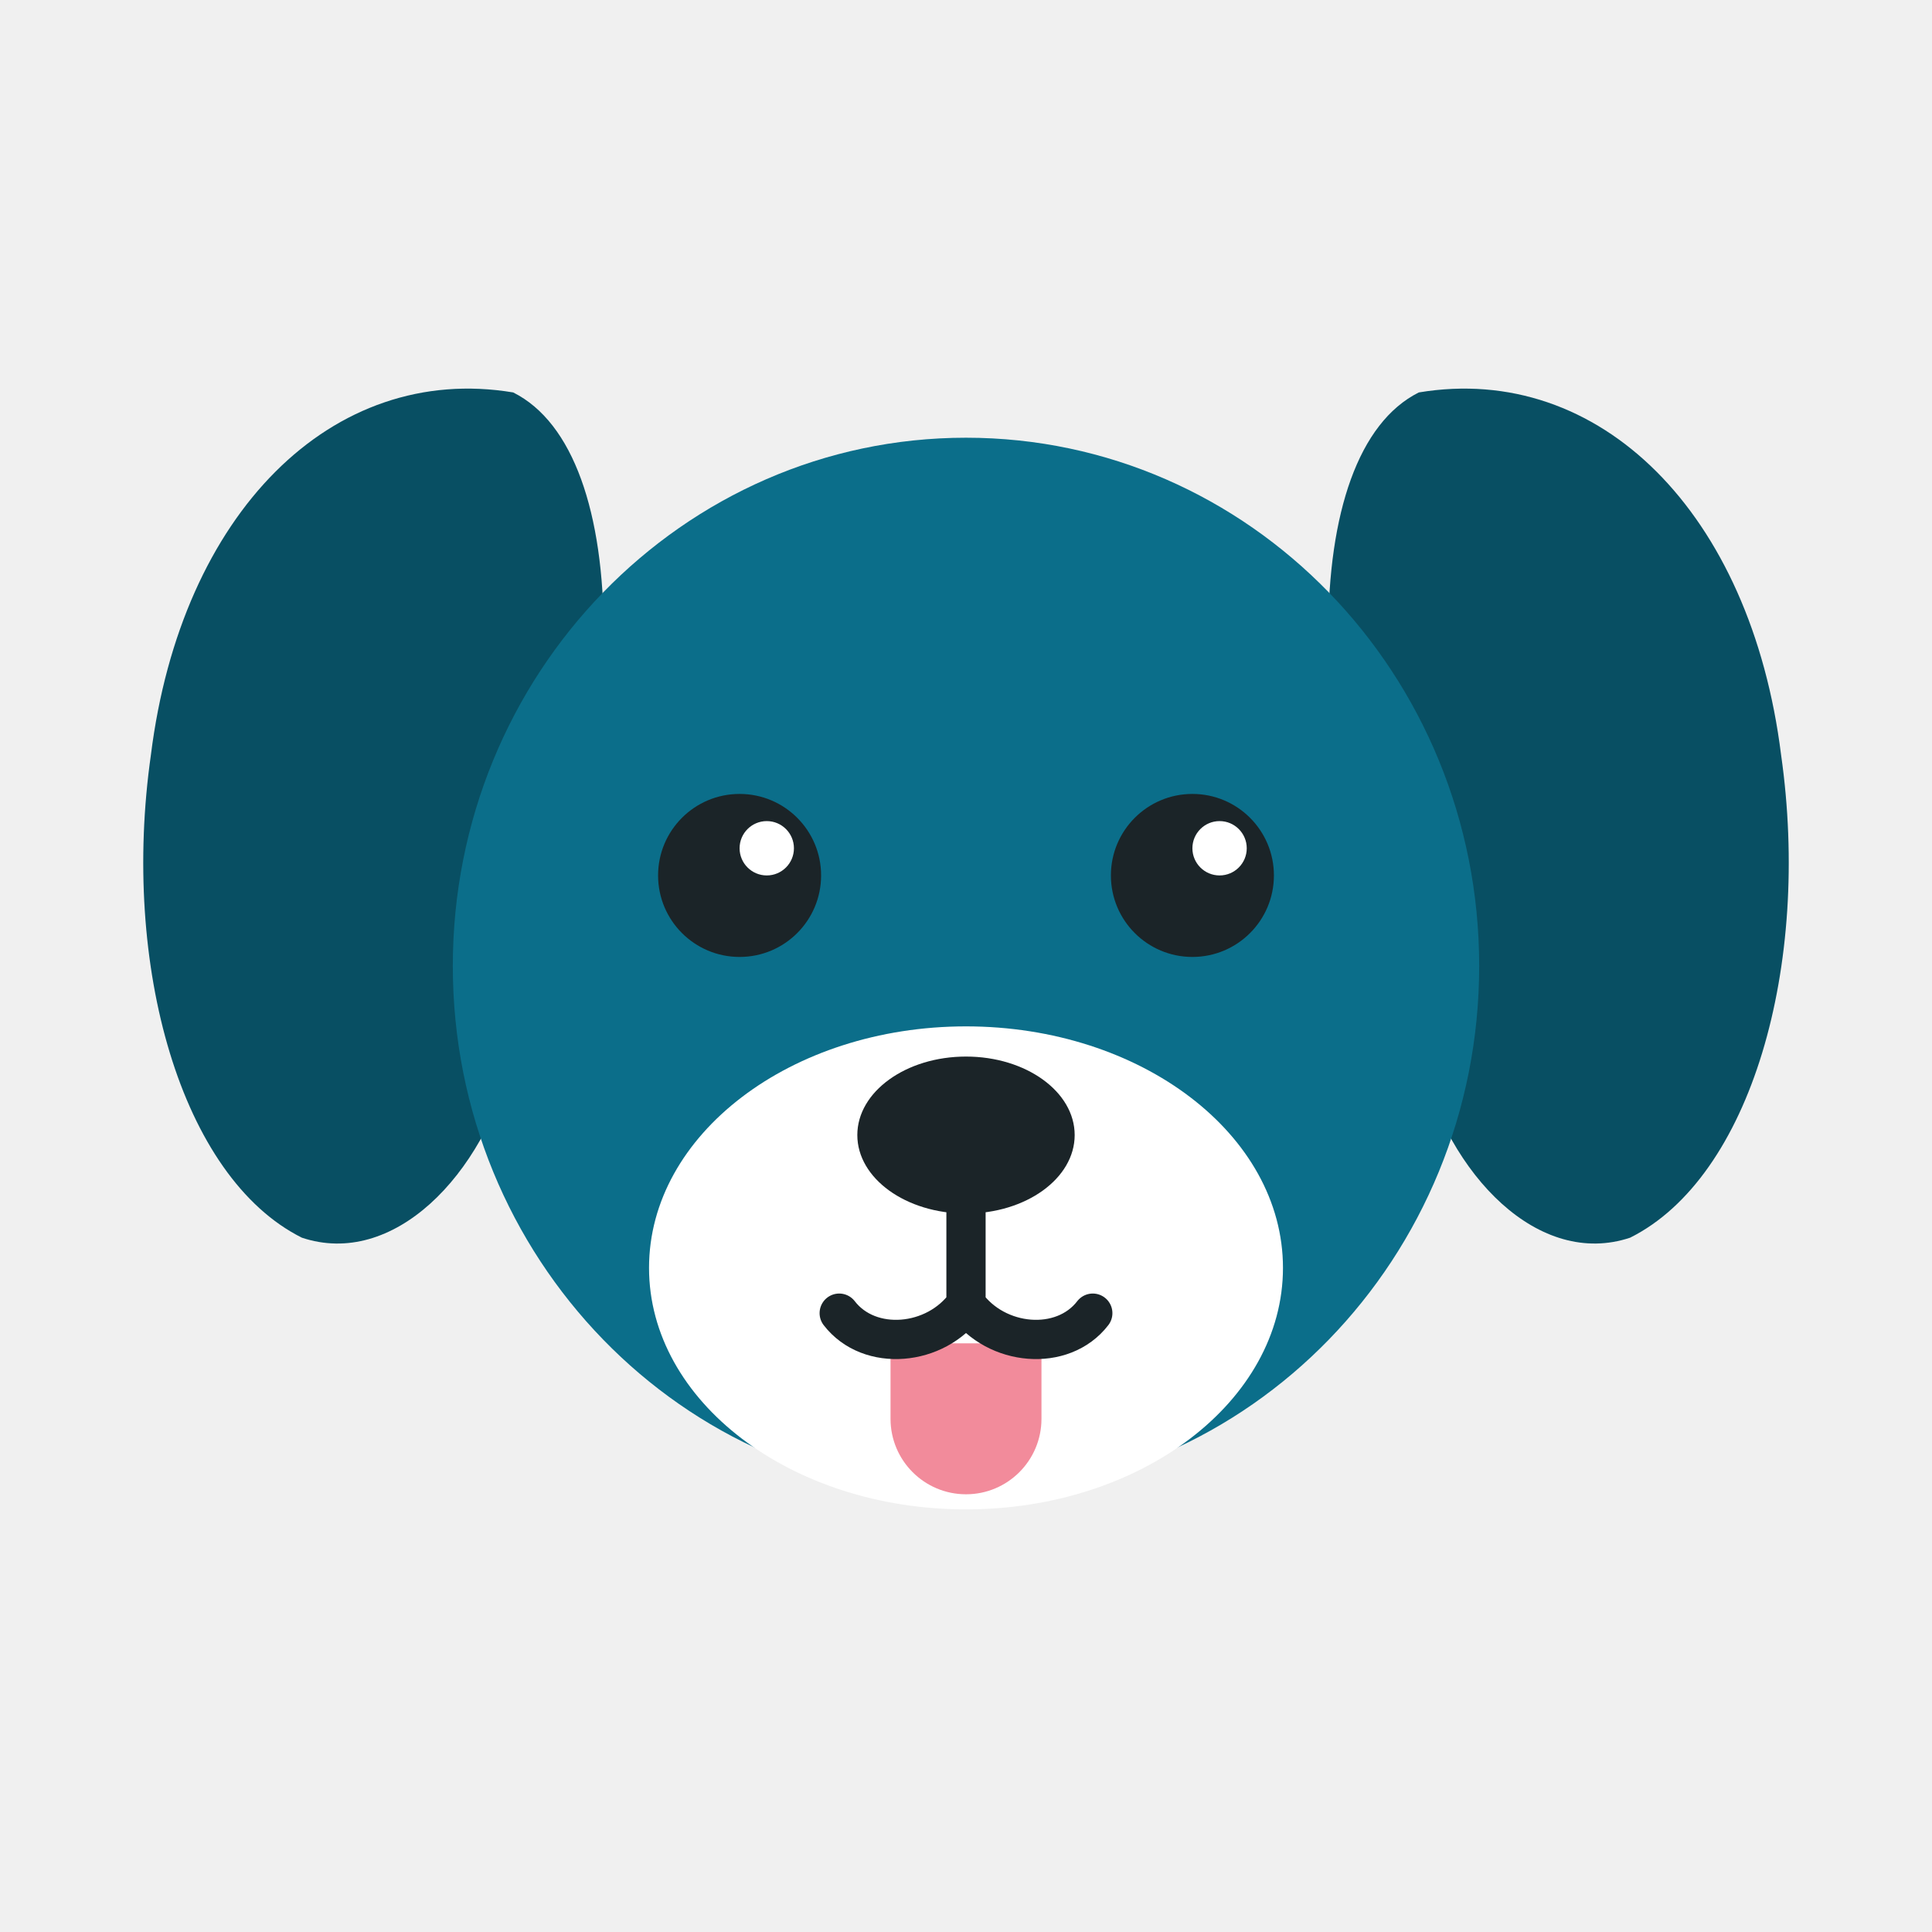
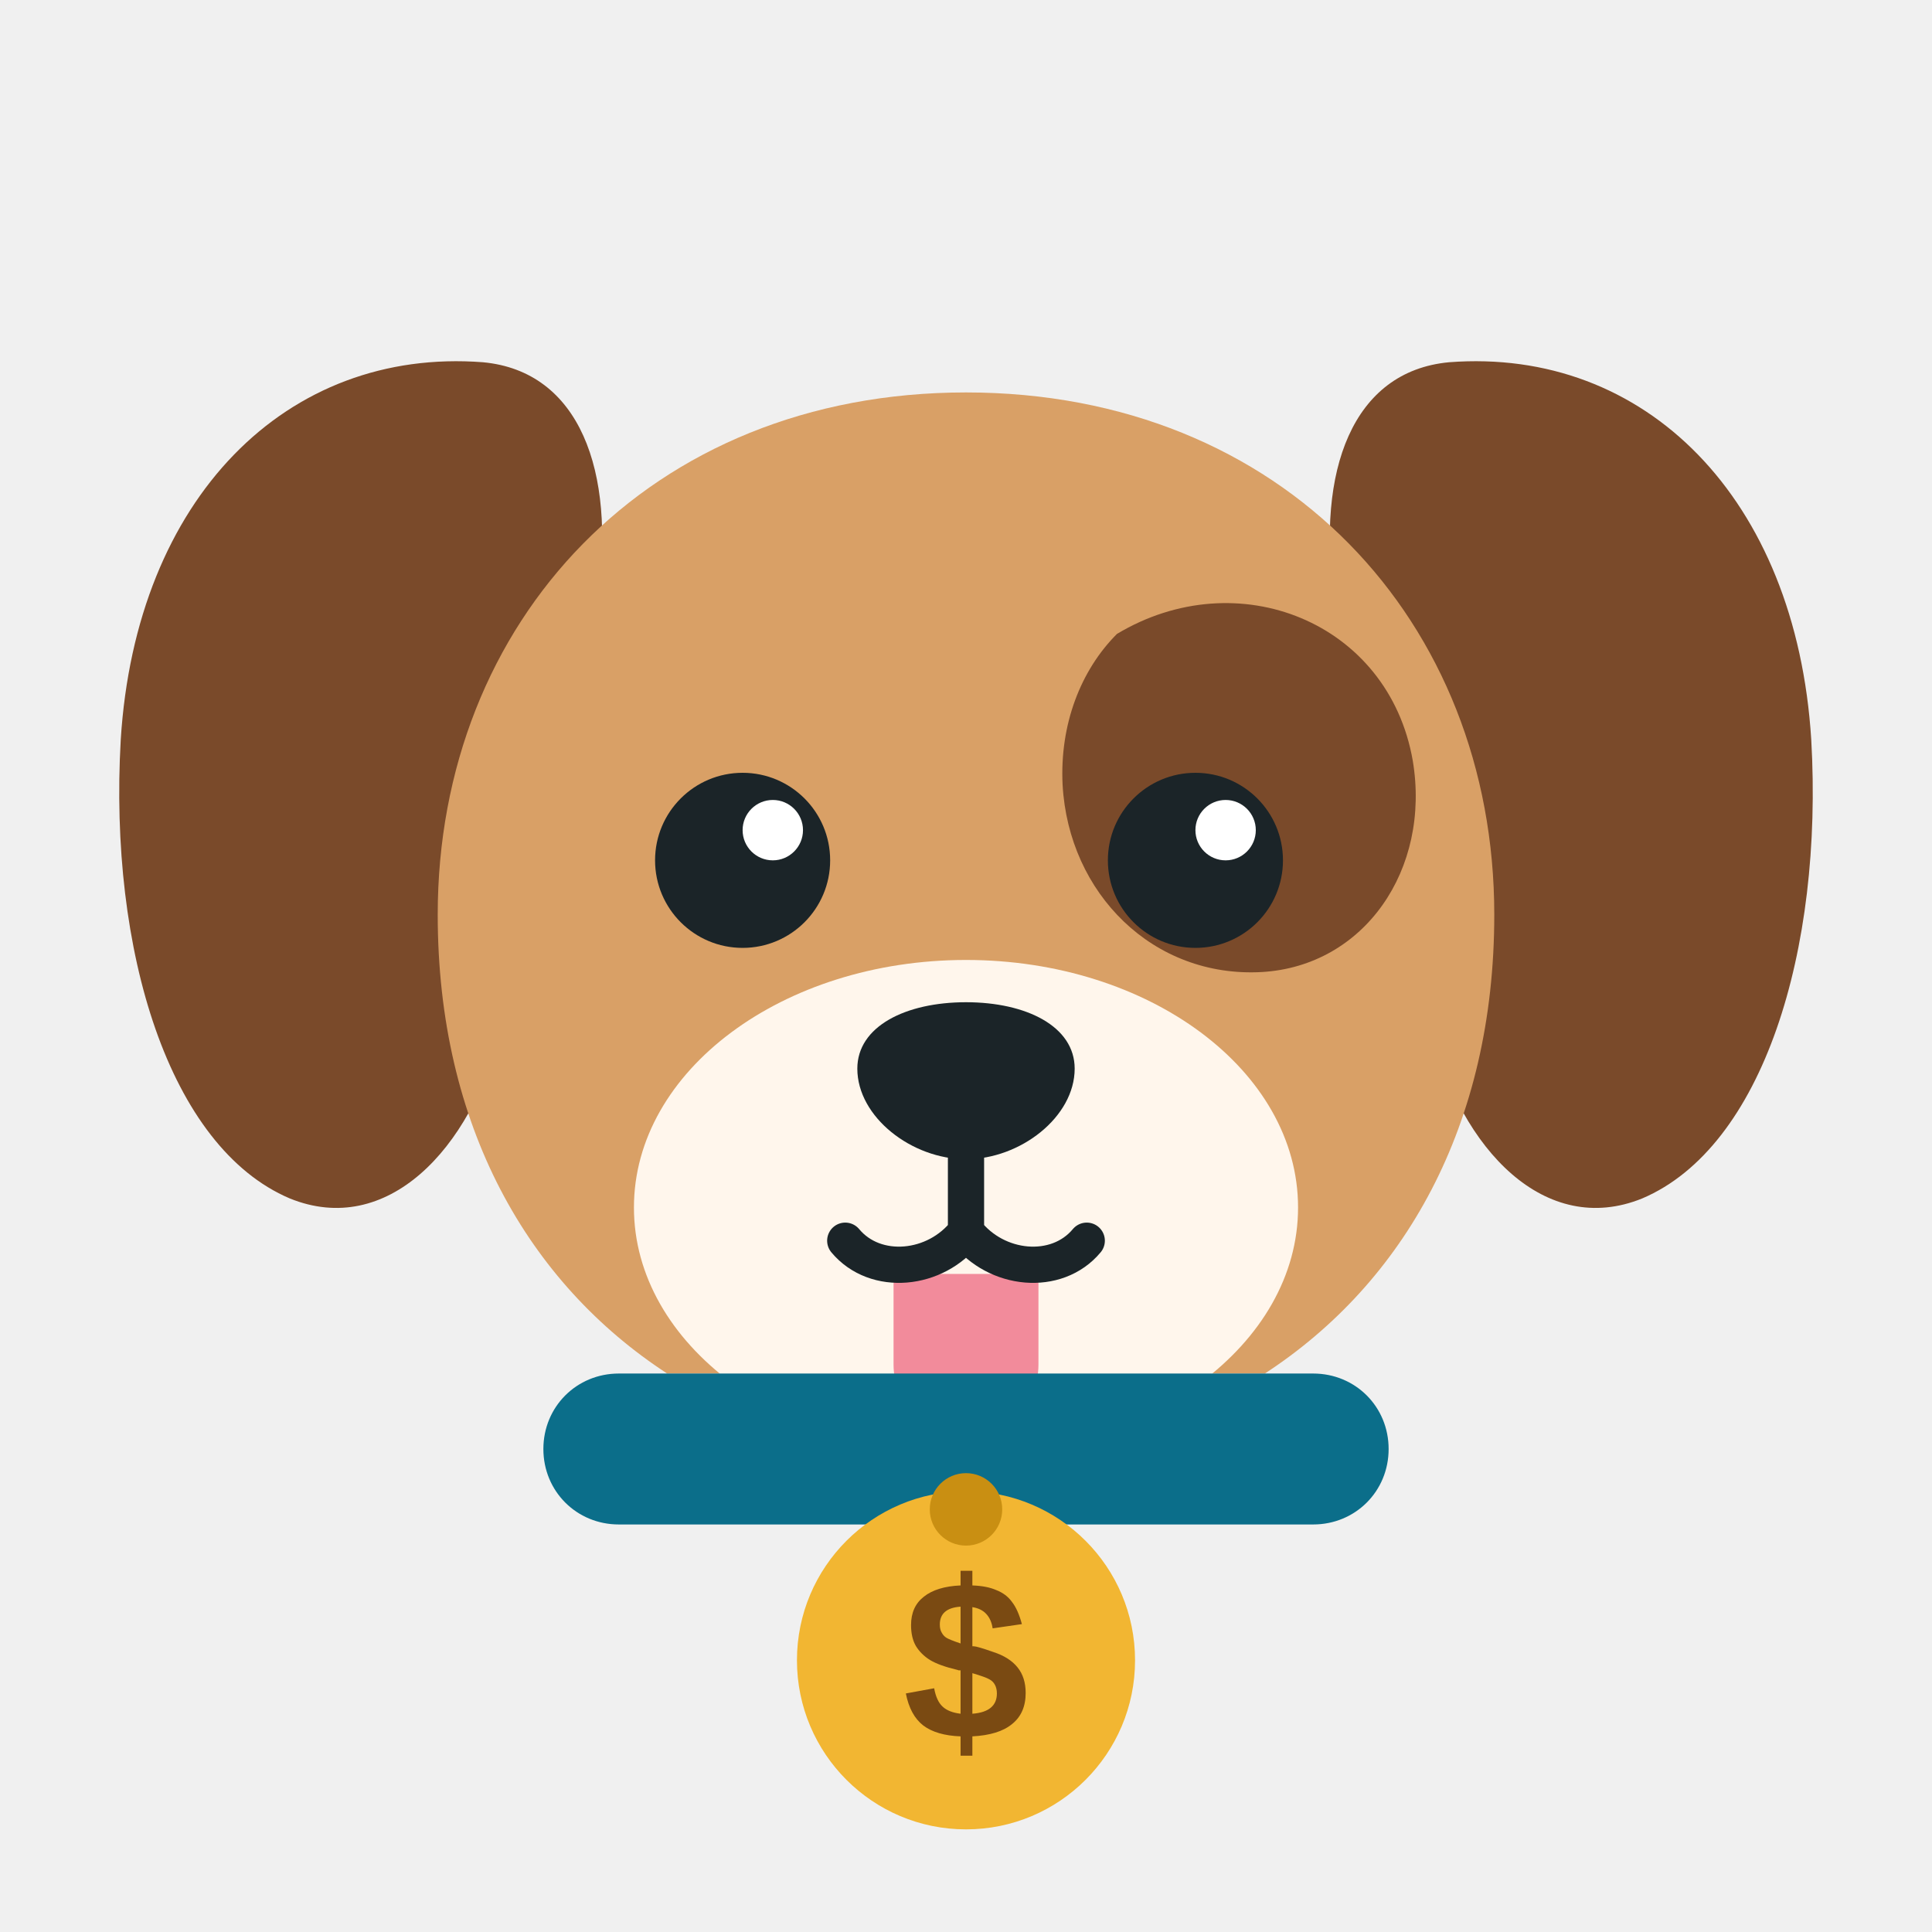
<svg xmlns="http://www.w3.org/2000/svg" viewBox="0 0 64 64">
-   <path fill="#084f63" d="M17 13c-6-1-11 4-12 12-1 7 1 14 5 16 3 1 6-2 7-6l3-14c0-4-1-7-3-8z" />
-   <path fill="#084f63" d="M47 13c6-1 11 4 12 12 1 7-1 14-5 16-3 1-6-2-7-6l-3-14c0-4 1-7 3-8z" />
-   <ellipse cx="32" cy="32" rx="17" ry="17.5" fill="#0b6e8a" />
-   <ellipse cx="32" cy="42" rx="10.5" ry="8" fill="#ffffff" />
-   <circle cx="24.5" cy="29" r="2.7" fill="#1b2428" />
-   <circle cx="25.4" cy="28.1" r=".9" fill="#fff" />
-   <circle cx="39.5" cy="29" r="2.7" fill="#1b2428" />
-   <circle cx="40.4" cy="28.1" r=".9" fill="#fff" />
-   <path fill="#f28b9b" d="M29.5 44.5h5v2.5a2.5 2.5 0 0 1-5 0z" />
-   <ellipse cx="32" cy="37.6" rx="3.6" ry="2.6" fill="#1b2428" />
-   <path d="M32 40v3.2M32 43.2c-1 1.4-3.2 1.6-4.2.3M32 43.2c1 1.4 3.2 1.6 4.2.3" stroke="#1b2428" stroke-width="1.3" fill="none" stroke-linecap="round" />
+   <path fill="#7a4a2a" d="M16 12c-6.5-.5-11.5 4.5-12 12.5-.4 7 1.6 13.5 5.6 15.2 3.2 1.3 6-1.6 7-5.6l3.2-14.3c.6-4.2-.6-7.5-3.8-7.8z" />
+   <path fill="#7a4a2a" d="M48 12c6.5-.5 11.5 4.5 12 12.5.4 7-1.6 13.5-5.6 15.2-3.2 1.3-6-1.6-7-5.6l-3.2-14.3c-.6-4.2.6-7.5 3.8-7.8z" />
+   <path fill="#d9a066" d="M32 13c10.5 0 17.5 7.6 17.5 17.3 0 7-3 12.2-7.6 15.2H22.1c-4.6-3-7.6-8.2-7.6-15.2C14.5 20.6 21.5 13 32 13z" />
+   <path fill="#7a4a2a" d="M37 21c4-2.4 9-.4 9.8 4.2.6 3.6-1.6 6.8-5 7-3.6.2-6.4-2.6-6.6-6.2-.1-2 .6-3.8 1.8-5z" />
+   <ellipse cx="32" cy="40" rx="11" ry="8.2" fill="#fff6ec" />
+   <circle cx="24.6" cy="28.5" r="2.9" fill="#1b2428" />
+   <circle cx="25.6" cy="27.5" r="1" fill="#fff" />
+   <circle cx="39.6" cy="28.5" r="2.9" fill="#1b2428" />
+   <circle cx="40.6" cy="27.5" r="1" fill="#fff" />
+   <path fill="#f28b9b" d="M29.6 42.2h4.8v3a2.4 2.4 0 0 1-4.8 0z" />
+   <path fill="#1b2428" d="M28.4 35.4c0-1.4 1.6-2.2 3.6-2.2s3.6.8 3.6 2.2c0 1.6-1.8 3-3.6 3s-3.6-1.4-3.6-3z" />
+   <path d="M32 38.2v2.6M32 40.8c-1 1.3-3 1.5-4 .3M32 40.8c1 1.3 3 1.5 4 .3" stroke="#1b2428" stroke-width="1.2" fill="none" stroke-linecap="round" />
+   <path fill="#0b6e8a" d="M20.5 45.5h23c1.4 0 2.5 1.1 2.5 2.5s-1.1 2.5-2.5 2.5h-23c-1.4 0-2.5-1.1-2.5-2.5s1.1-2.5 2.5-2.5z" />
+   <circle cx="32" cy="55" r="5.6" fill="#f2b632" />
+   <circle cx="32" cy="50" r="1.2" fill="#c98f12" />
+   <text x="32" y="57.6" font-family="Arial,Helvetica,sans-serif" font-weight="700" font-size="7.5" text-anchor="middle" fill="#7a4a12">$</text>
</svg>
